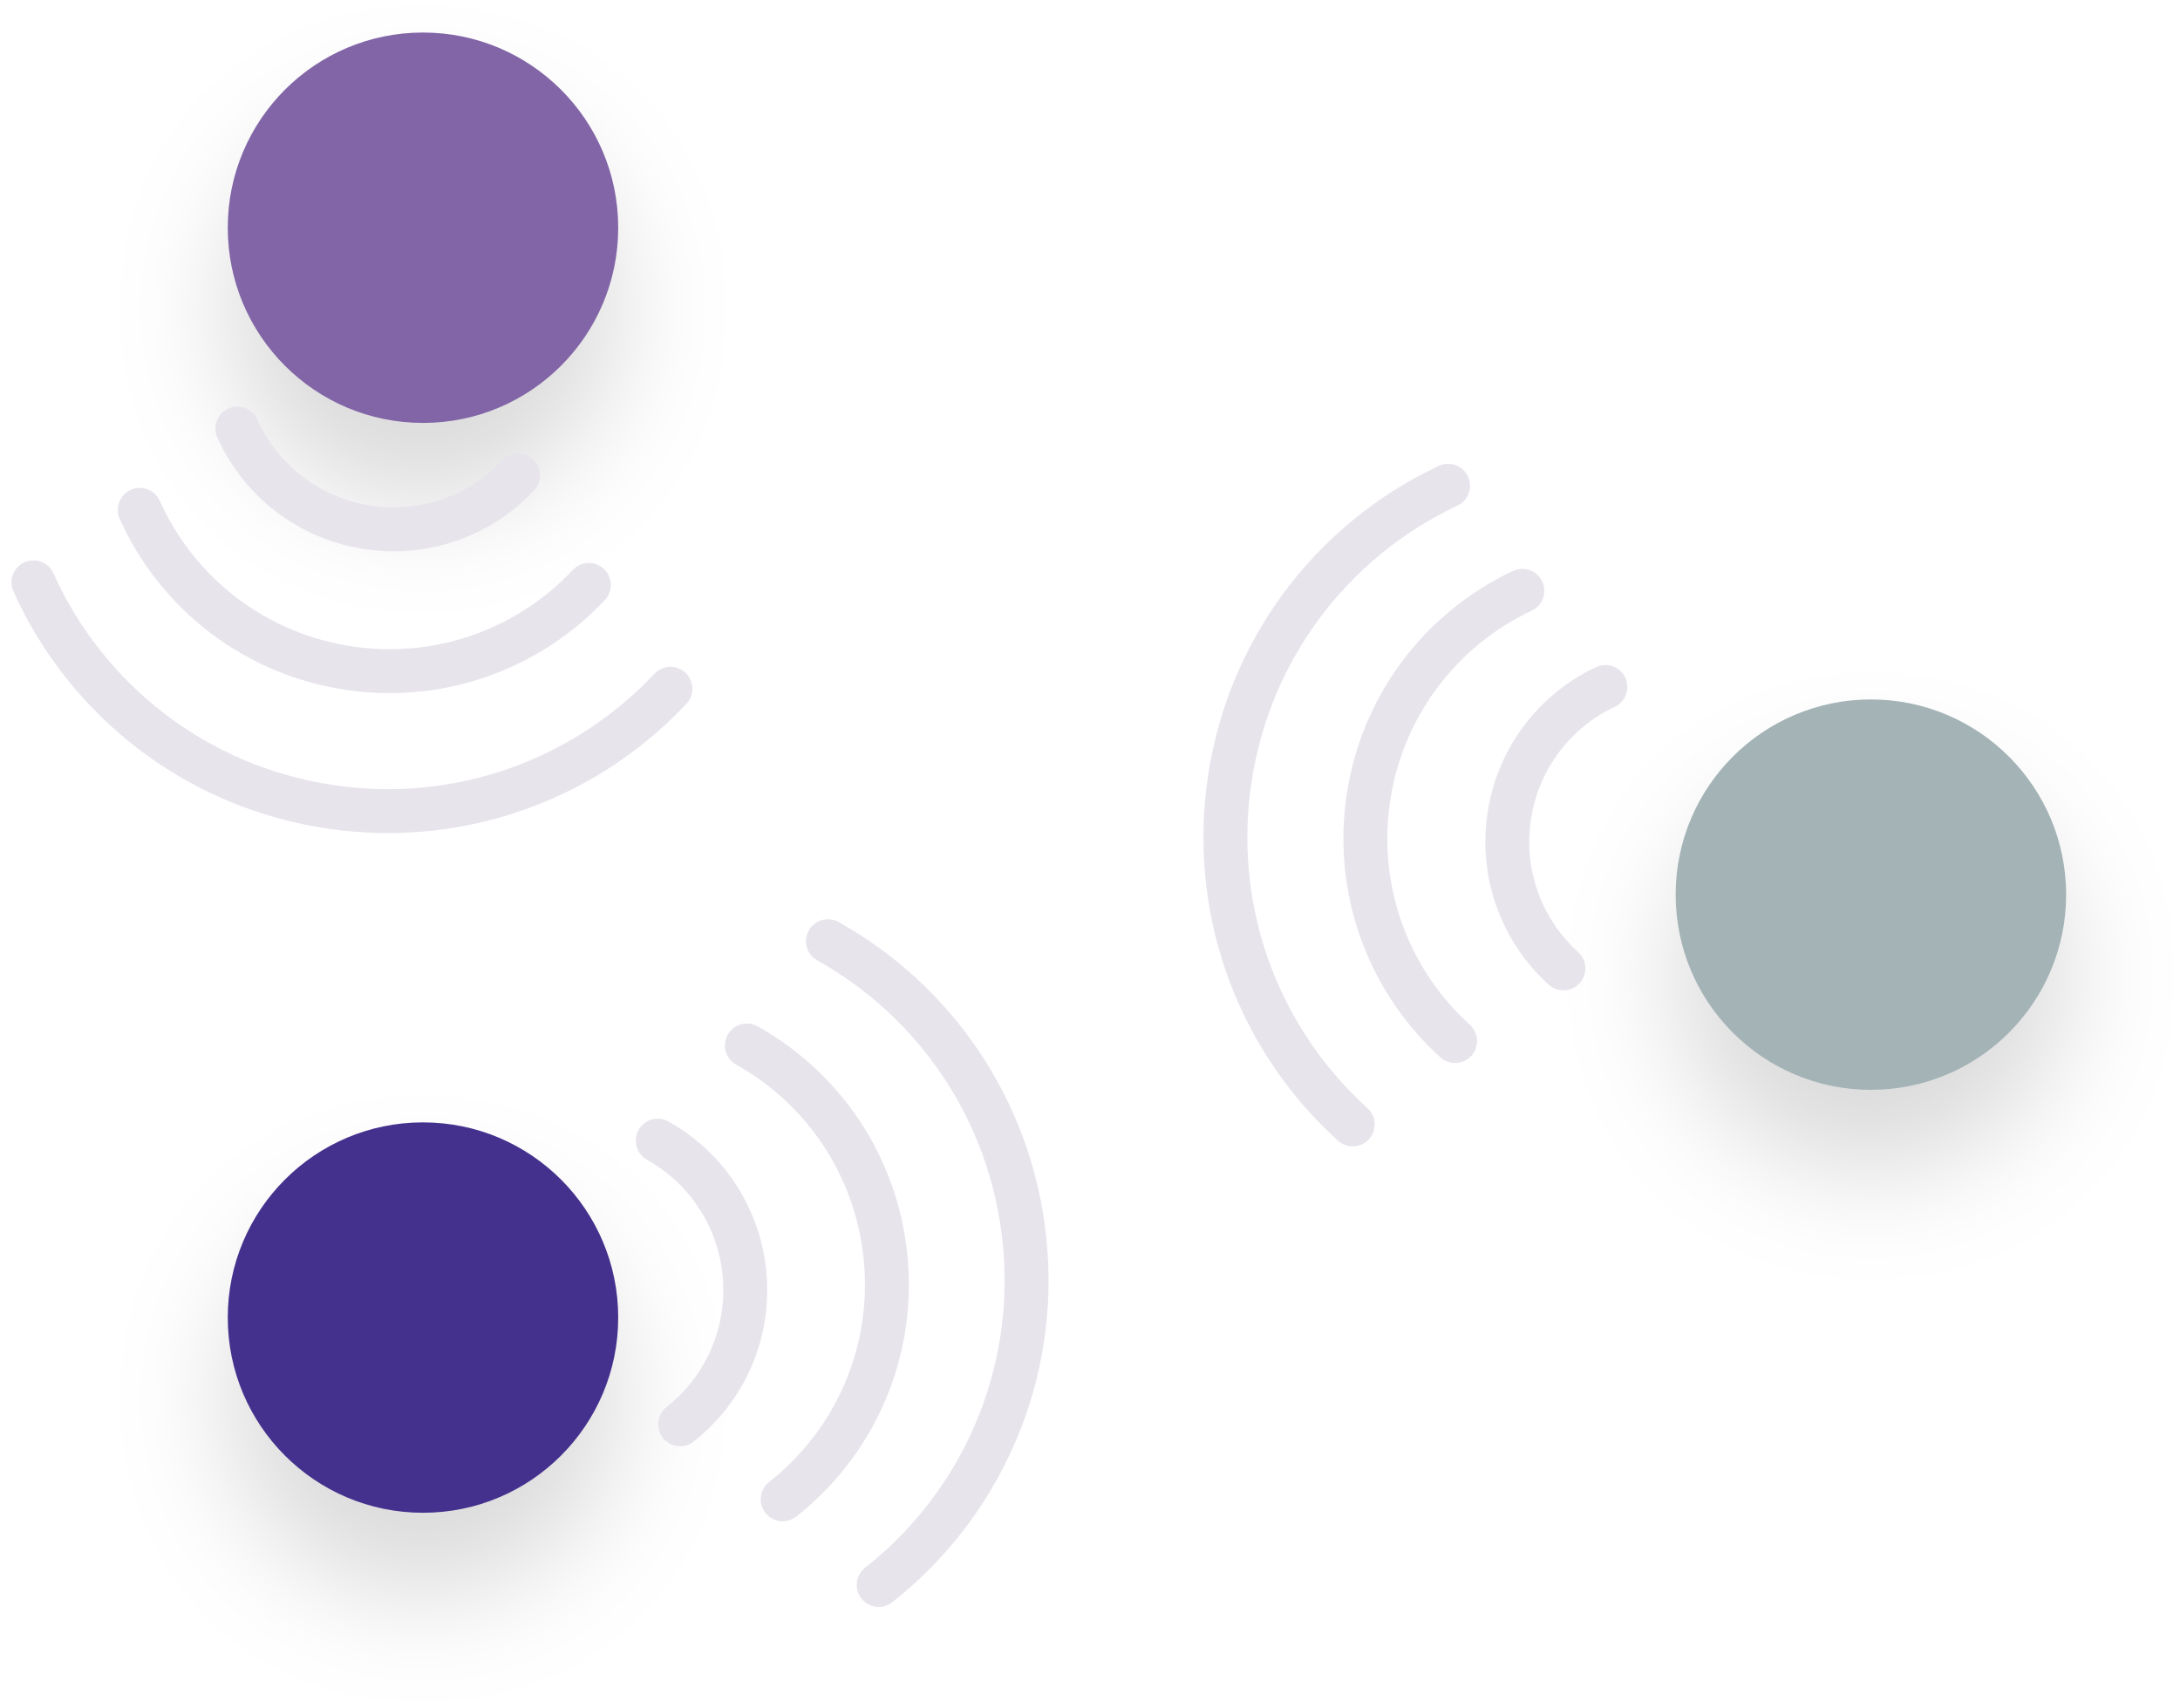
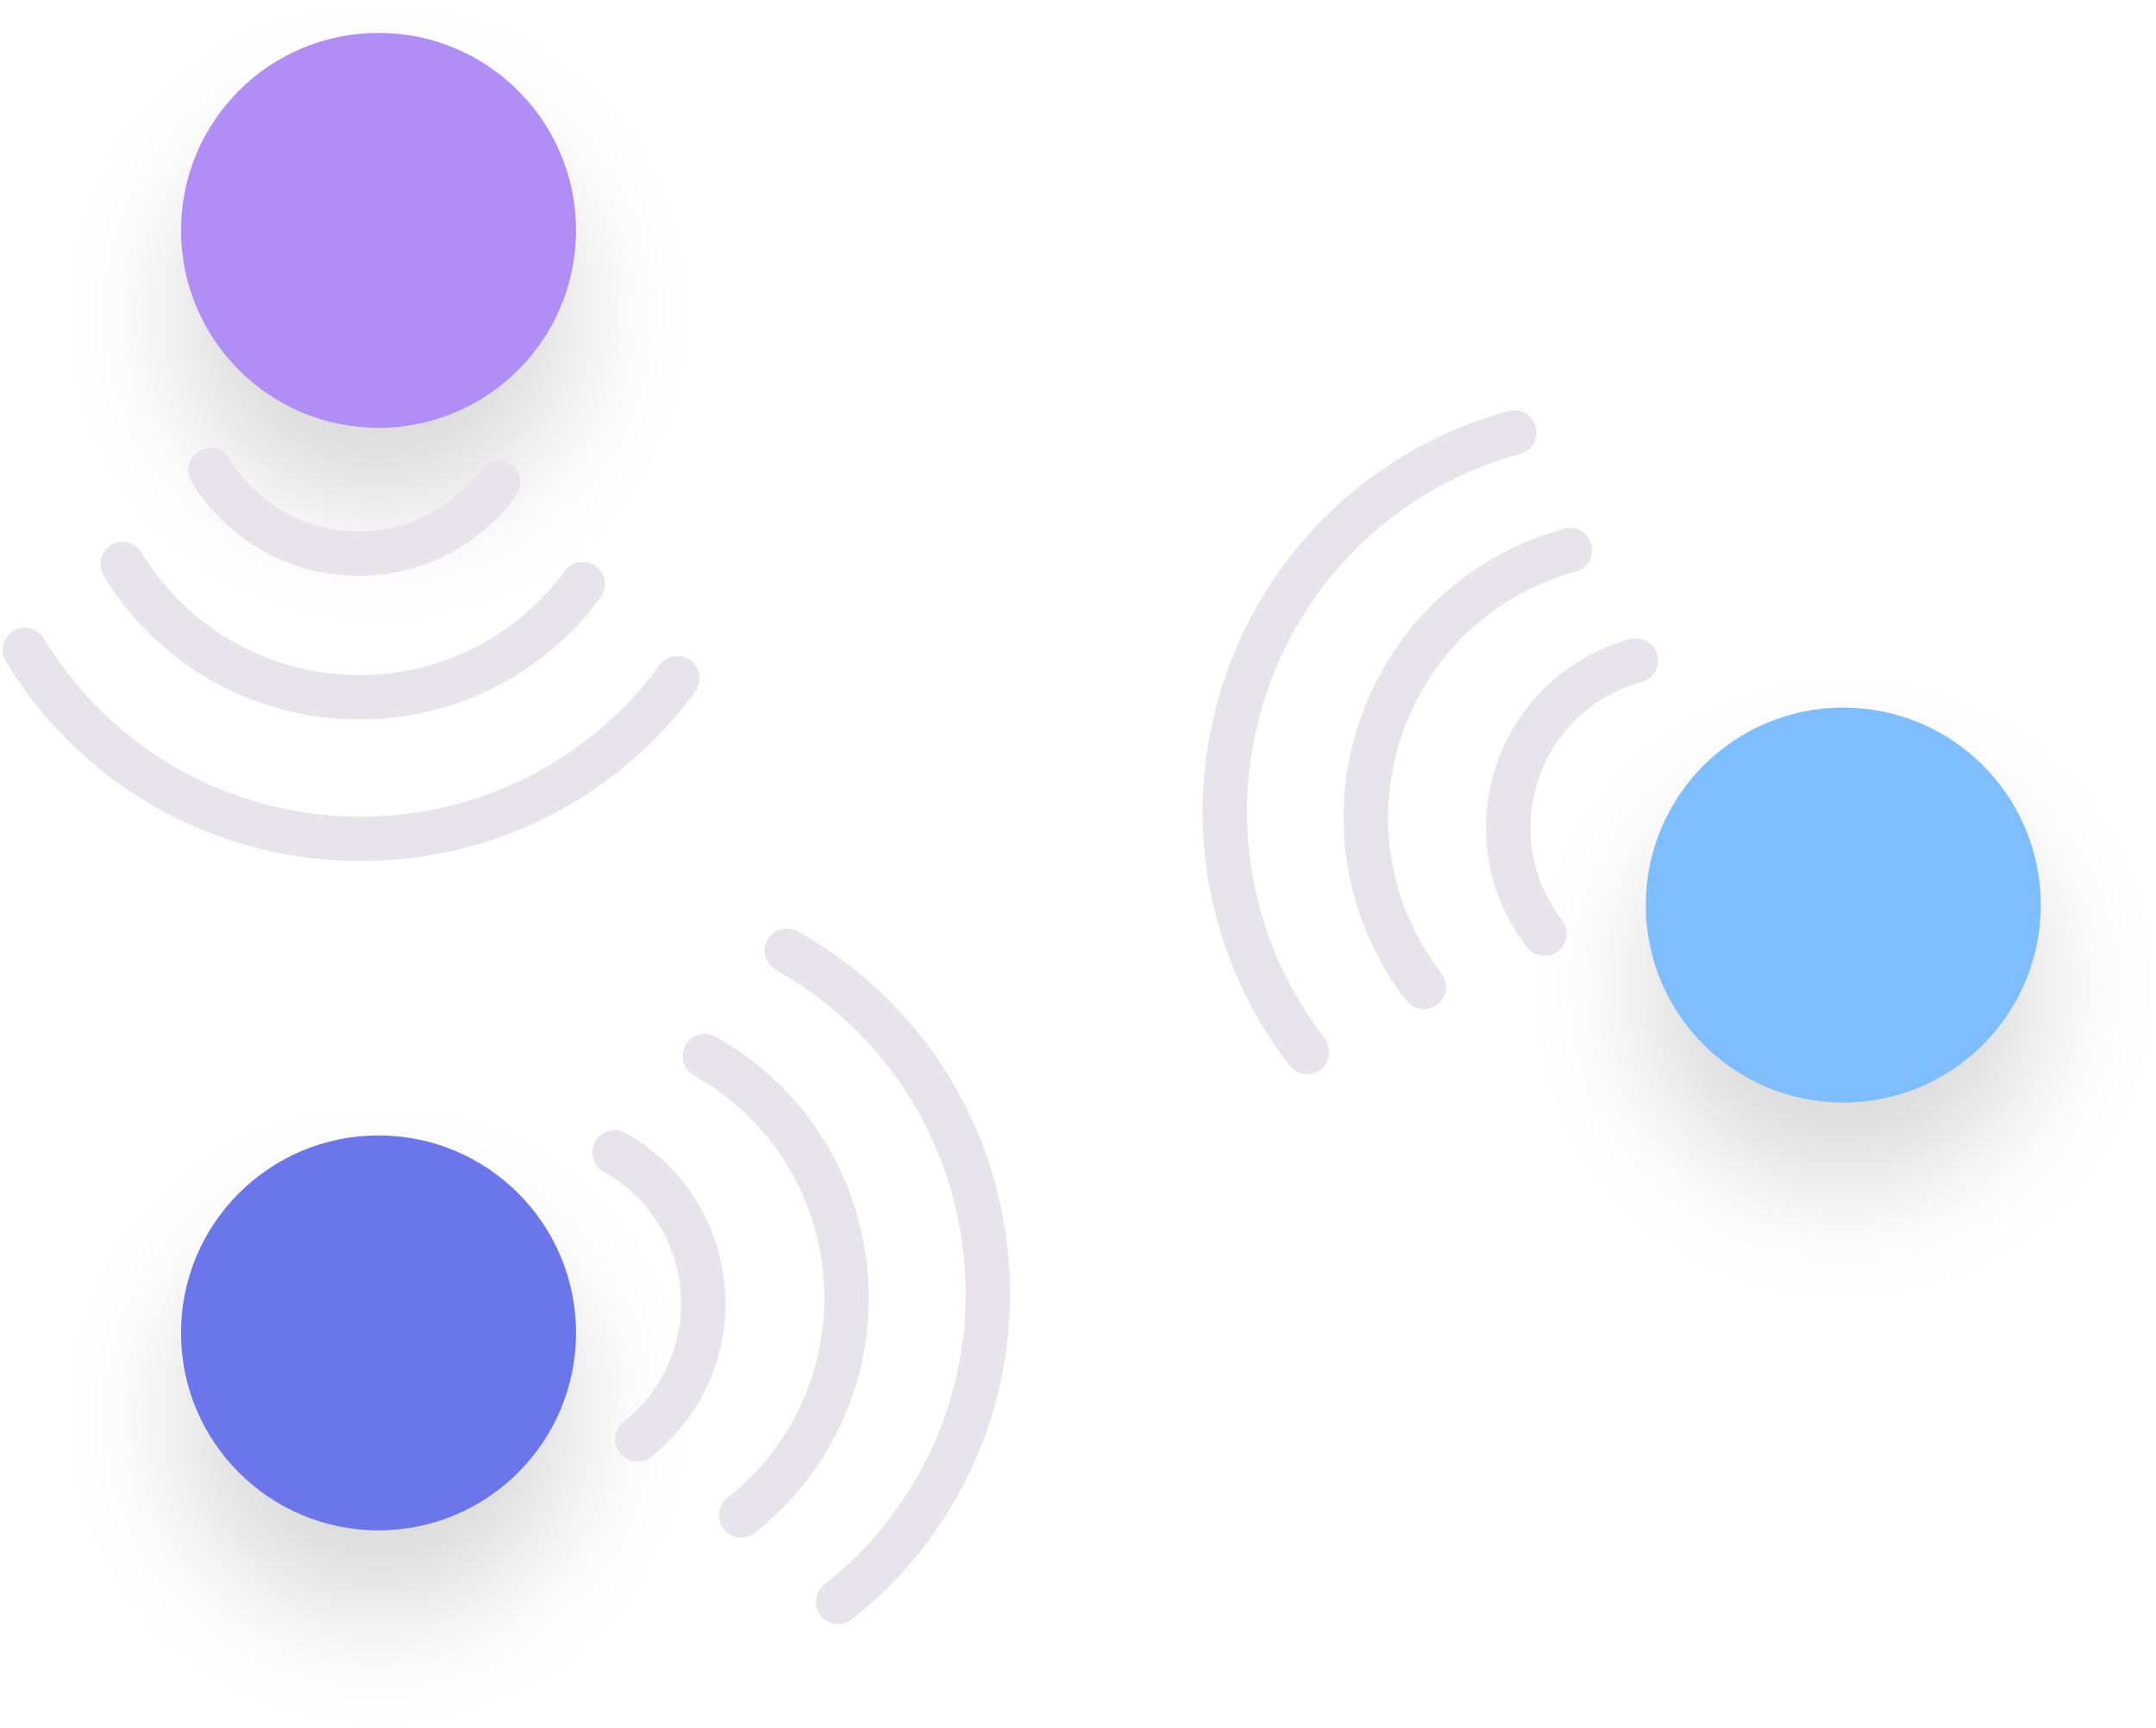
- <svg xmlns="http://www.w3.org/2000/svg" xmlns:xlink="http://www.w3.org/1999/xlink" width="134px" height="105px" viewBox="0 0 134 105" version="1.1">
+ <svg xmlns="http://www.w3.org/2000/svg" xmlns:xlink="http://www.w3.org/1999/xlink" width="131px" height="105px" viewBox="0 0 131 105" version="1.1">
  <defs>
    <circle id="path-1" cx="12" cy="12" r="12" />
    <filter x="-54.2%" y="-33.3%" width="208.3%" height="208.3%" filterUnits="objectBoundingBox" id="filter-2">
      <feOffset dx="0" dy="5" in="SourceAlpha" result="shadowOffsetOuter1" />
      <feGaussianBlur stdDeviation="3.5" in="shadowOffsetOuter1" result="shadowBlurOuter1" />
      <feColorMatrix values="0 0 0 0 0   0 0 0 0 0   0 0 0 0 0  0 0 0 0.145 0" type="matrix" in="shadowBlurOuter1" />
    </filter>
    <circle id="path-3" cx="12" cy="12" r="12" />
    <filter x="-54.2%" y="-33.3%" width="208.3%" height="208.3%" filterUnits="objectBoundingBox" id="filter-4">
      <feOffset dx="0" dy="5" in="SourceAlpha" result="shadowOffsetOuter1" />
      <feGaussianBlur stdDeviation="3.5" in="shadowOffsetOuter1" result="shadowBlurOuter1" />
      <feColorMatrix values="0 0 0 0 0   0 0 0 0 0   0 0 0 0 0  0 0 0 0.145 0" type="matrix" in="shadowBlurOuter1" />
    </filter>
    <circle id="path-5" cx="12" cy="12" r="12" />
    <filter x="-54.2%" y="-33.3%" width="208.3%" height="208.3%" filterUnits="objectBoundingBox" id="filter-6">
      <feOffset dx="0" dy="5" in="SourceAlpha" result="shadowOffsetOuter1" />
      <feGaussianBlur stdDeviation="3.5" in="shadowOffsetOuter1" result="shadowBlurOuter1" />
      <feColorMatrix values="0 0 0 0 0   0 0 0 0 0   0 0 0 0 0  0 0 0 0.145 0" type="matrix" in="shadowBlurOuter1" />
    </filter>
  </defs>
  <g id="Page-1" stroke="none" stroke-width="1" fill="none" fill-rule="evenodd">
-     <g id="GRANTS-SITE-Copy-6" transform="translate(-478, -1864)">
+     <g id="GRANTS-SITE-Copy-8" transform="translate(-481, -1864)">
      <g id="symbol-copy-2" transform="translate(492, 1933)">
        <g id="Oval">
          <use fill="black" fill-opacity="1" filter="url(#filter-2)" xlink:href="#path-1" />
-           <use fill="#44318D" fill-rule="evenodd" xlink:href="#path-1" />
+           <use fill="#6A76EA" fill-rule="evenodd" xlink:href="#path-1" />
        </g>
      </g>
      <g id="symbol-copy-2" transform="translate(492, 1866)">
        <g id="Oval">
          <use fill="black" fill-opacity="1" filter="url(#filter-4)" xlink:href="#path-3" />
-           <use fill="#8265A7" fill-rule="evenodd" xlink:href="#path-3" />
+           <use fill="#B08EF5" fill-rule="evenodd" xlink:href="#path-3" />
        </g>
      </g>
      <g id="symbol-copy-2" transform="translate(581, 1907)">
        <g id="Oval">
          <use fill="black" fill-opacity="1" filter="url(#filter-6)" xlink:href="#path-5" />
-           <use fill="#A4B3B6" fill-rule="evenodd" xlink:href="#path-5" />
+           <use fill="#7EBDFE" fill-rule="evenodd" xlink:href="#path-5" />
        </g>
      </g>
-       <g id="Group-3" transform="translate(564.9126, 1913.749) rotate(-83) translate(-564.9126, -1913.749) translate(544.4126, 1902.249)" stroke="#E7E4EC" stroke-linecap="round" stroke-width="2.7">
+       <g id="Group-3" transform="translate(567.5, 1909.5) rotate(-73) translate(-567.5, -1909.5) translate(547, 1898)" stroke="#E7E4EC" stroke-linecap="round" stroke-width="2.7">
        <path d="M29.394,22.264 C27.545,19.32 24.253,17.361 20.5,17.361 C16.944,17.361 13.802,19.12 11.909,21.809" id="Oval-2" />
        <path d="M34.64,16.476 C31.681,11.765 26.414,8.631 20.409,8.631 C14.719,8.631 9.692,11.445 6.663,15.748" id="Oval-2-Copy" />
        <path d="M40.493,11.157 C36.297,4.475 28.825,0.028 20.308,0.028 C12.237,0.028 5.106,4.02 0.809,10.124" id="Oval-2-Copy-2" />
      </g>
-       <g id="Group-3" transform="translate(499.901, 1902.241) rotate(-172) translate(-499.901, -1902.241) translate(479.401, 1890.741)" stroke="#E7E4EC" stroke-linecap="round" stroke-width="2.7">
+       <g id="Group-3" transform="translate(502.5, 1903.5) rotate(-179) translate(-502.5, -1903.5) translate(482, 1892)" stroke="#E7E4EC" stroke-linecap="round" stroke-width="2.7">
        <path d="M29.394,22.264 C27.545,19.32 24.253,17.361 20.5,17.361 C16.944,17.361 13.802,19.12 11.909,21.809" id="Oval-2" />
        <path d="M34.64,16.476 C31.681,11.765 26.414,8.631 20.409,8.631 C14.719,8.631 9.692,11.445 6.663,15.748" id="Oval-2-Copy" />
        <path d="M40.493,11.157 C36.297,4.475 28.825,0.028 20.308,0.028 C12.237,0.028 5.106,4.02 0.809,10.124" id="Oval-2-Copy-2" />
      </g>
-       <g id="Group-3" transform="translate(529.5798, 1941.59) rotate(-276) translate(-529.5798, -1941.59) translate(509.0798, 1930.09)" stroke="#E7E4EC" stroke-linecap="round" stroke-width="2.7">
+       <g id="Group-3" transform="translate(529.5, 1941.5) rotate(-276) translate(-529.5, -1941.5) translate(509, 1930)" stroke="#E7E4EC" stroke-linecap="round" stroke-width="2.7">
        <path d="M29.394,22.264 C27.545,19.32 24.253,17.361 20.5,17.361 C16.944,17.361 13.802,19.12 11.909,21.809" id="Oval-2" />
        <path d="M34.64,16.476 C31.681,11.765 26.414,8.631 20.409,8.631 C14.719,8.631 9.692,11.445 6.663,15.748" id="Oval-2-Copy" />
        <path d="M40.493,11.157 C36.297,4.475 28.825,0.028 20.308,0.028 C12.237,0.028 5.106,4.02 0.809,10.124" id="Oval-2-Copy-2" />
      </g>
    </g>
  </g>
</svg>
